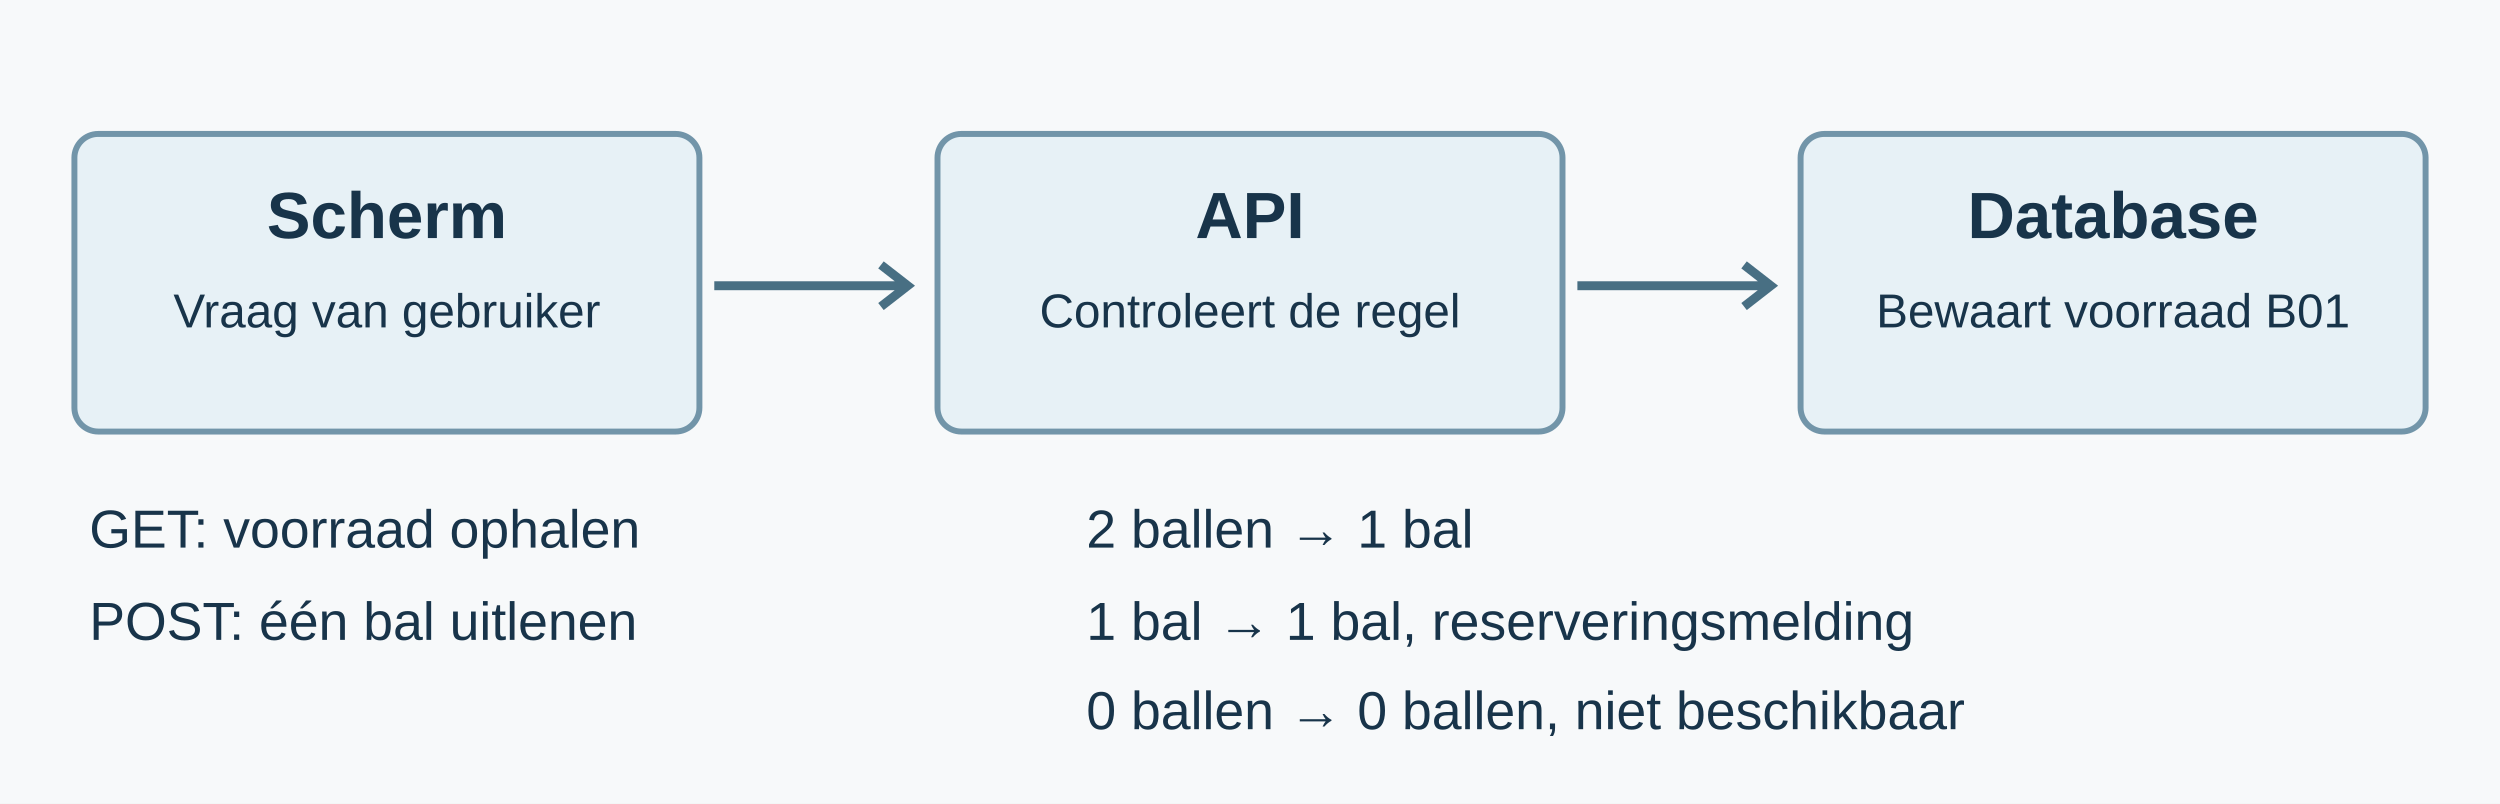
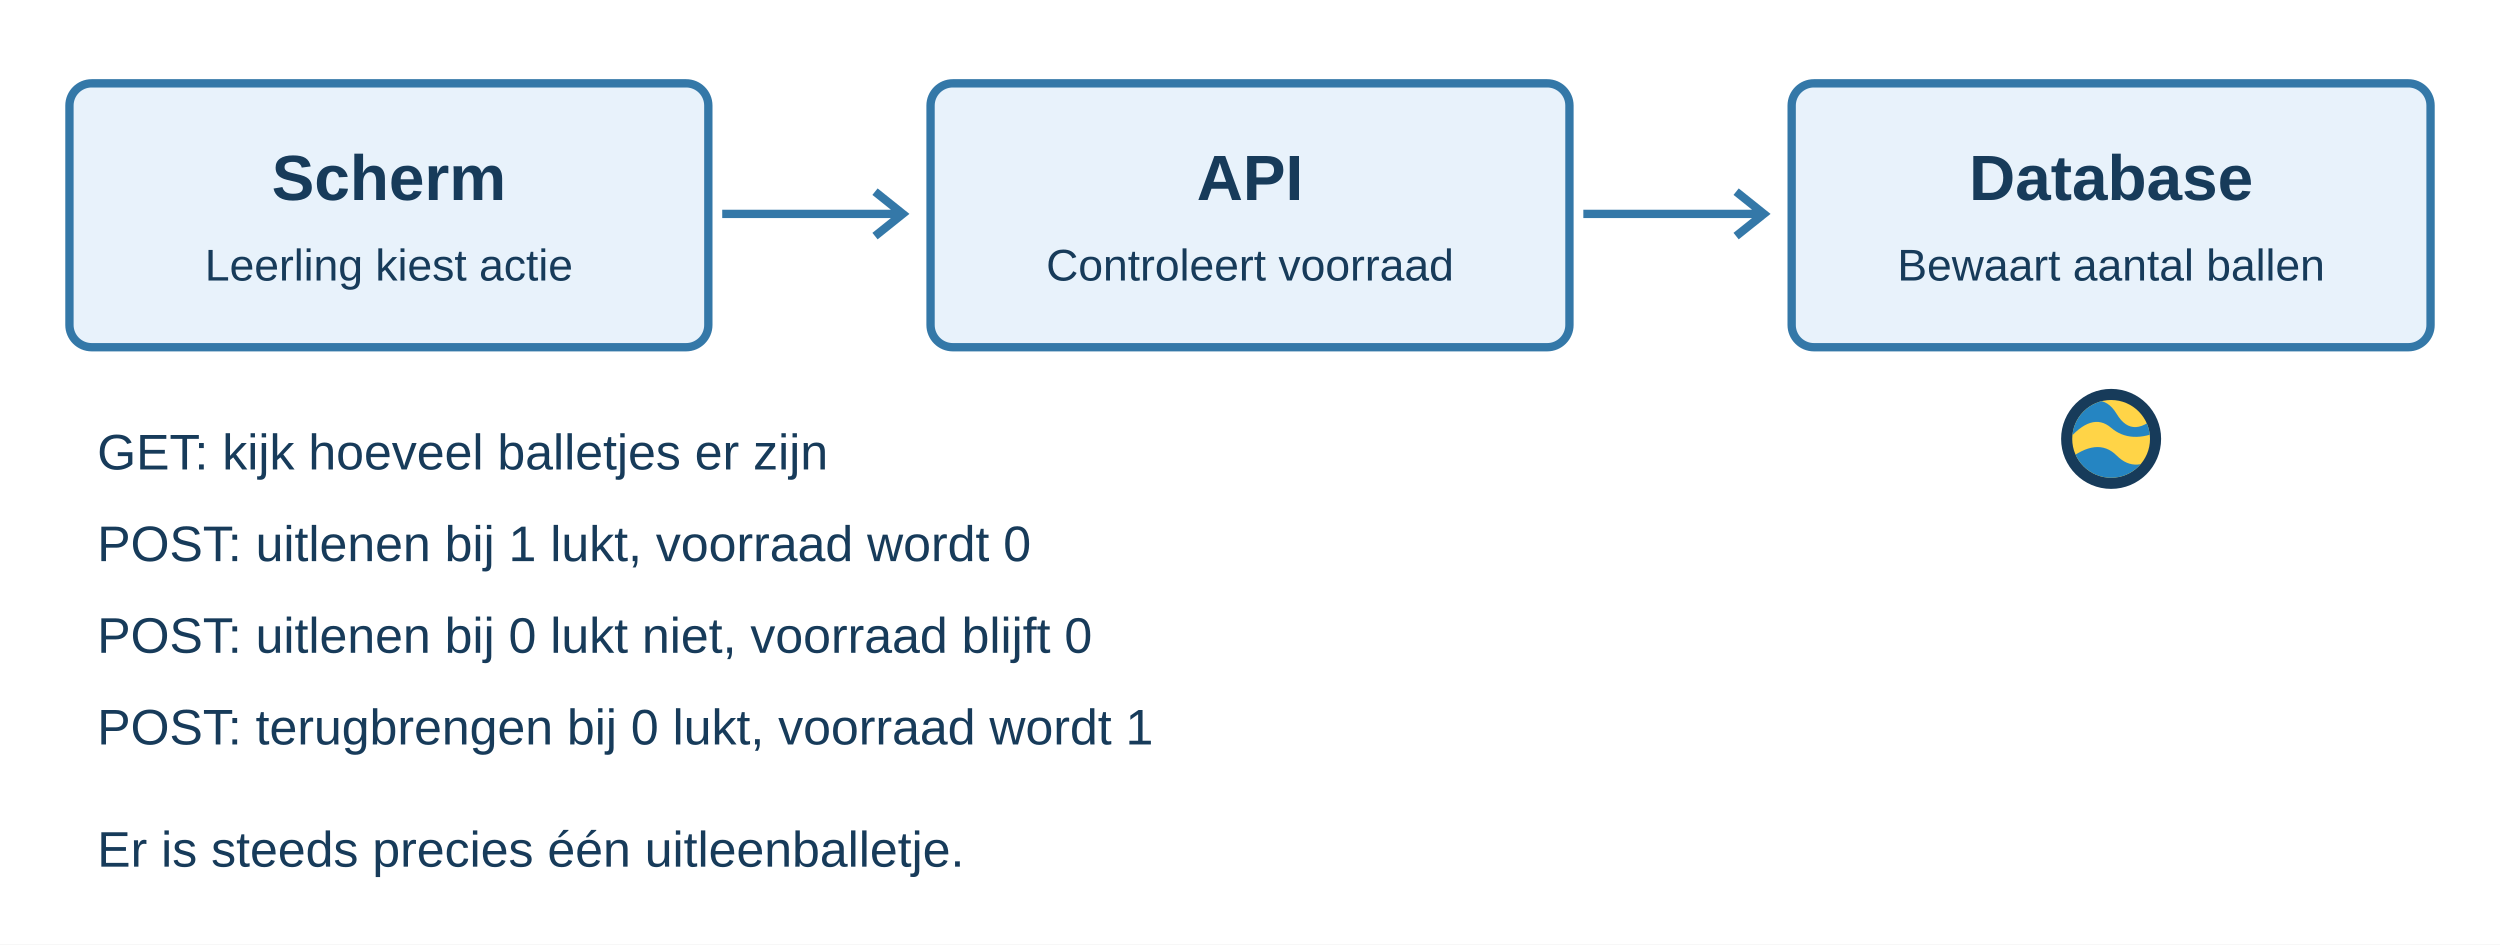
- <svg xmlns="http://www.w3.org/2000/svg" viewBox="0 0 840 270" role="img" aria-labelledby="titel beschrijving">
-   <rect width="840" height="270" fill="#f7f9fa" />
-   <g font-family="Arial, sans-serif" fill="#18344a">
-     <g fill="#e7f1f6" stroke="#7295a9" stroke-width="2">
-       <rect x="25" y="45" width="210" height="100" rx="8" />
-       <rect x="315" y="45" width="210" height="100" rx="8" />
-       <rect x="605" y="45" width="210" height="100" rx="8" />
+ <svg xmlns="http://www.w3.org/2000/svg" viewBox="0 0 900 340" role="img" aria-labelledby="t d">
+   <defs>
+     <clipPath id="ball">
+       <circle cx="0" cy="0" r="14" />
+     </clipPath>
+   </defs>
+   <rect width="900" height="340" fill="#fff" />
+   <g font-family="Arial,sans-serif" fill="#173b5a">
+     <g fill="#e8f2fb" stroke="#3478a8" stroke-width="3">
+       <rect x="25" y="30" width="230" height="95" rx="8" />
+       <rect x="335" y="30" width="230" height="95" rx="8" />
+       <rect x="645" y="30" width="230" height="95" rx="8" />
    </g>
-     <g font-size="22" font-weight="bold" text-anchor="middle">
-       <text x="130" y="80">Scherm</text>
-       <text x="420" y="80">API</text>
-       <text x="710" y="80">Database</text>
+     <g font-size="23" font-weight="bold" text-anchor="middle">
+       <text x="140" y="72">Scherm</text>
+       <text x="450" y="72">API</text>
+       <text x="760" y="72">Database</text>
    </g>
    <g font-size="16" text-anchor="middle">
-       <text x="130" y="110">Vraag van gebruiker</text>
-       <text x="420" y="110">Controleert de regel</text>
-       <text x="710" y="110">Bewaart voorraad B01</text>
+       <text x="140" y="101">Leerling kiest actie</text>
+       <text x="450" y="101">Controleert voorraad</text>
+       <text x="760" y="101">Bewaart aantal ballen</text>
    </g>
-     <g stroke="#486f83" stroke-width="3" fill="none">
-       <path d="M240 96h65m-9-7 9 7-9 7" />
-       <path d="M530 96h65m-9-7 9 7-9 7" />
+     <g stroke="#3478a8" stroke-width="3" fill="none">
+       <path d="M260 77h65m-10-8 10 8-10 8" />
+       <path d="M570 77h65m-10-8 10 8-10 8" />
+     </g>
+     <g transform="translate(760 158)">
+       <circle r="18" fill="#173b5a" />
+       <g clip-path="url(#ball)">
+         <circle r="14" fill="#ffd447" />
+         <path d="M-16-8Q-4-19 2-9t16-1v7Q7 2 0-4t-16 5ZM-16 8Q-5-1 2 6t16-1v12h-34Z" fill="#2585c2" />
+       </g>
    </g>
    <g font-size="18">
-       <text x="30" y="184">GET: voorraad ophalen</text>
-       <text x="30" y="215">POST: één bal uitlenen</text>
-       <text x="365" y="184">2 ballen → 1 bal</text>
-       <text x="365" y="215">1 bal → 1 bal, reserveringsmelding</text>
-       <text x="365" y="245">0 ballen → 0 ballen, niet beschikbaar</text>
+       <text x="35" y="169">GET: kijk hoeveel balletjes er zijn</text>
+       <text x="35" y="202">POST: uitlenen bij 1 lukt, voorraad wordt 0</text>
+       <text x="35" y="235">POST: uitlenen bij 0 lukt niet, voorraad blijft 0</text>
+       <text x="35" y="268">POST: terugbrengen bij 0 lukt, voorraad wordt 1</text>
+       <text x="35" y="312">Er is steeds precies één uitleenballetje.</text>
    </g>
  </g>
</svg>
